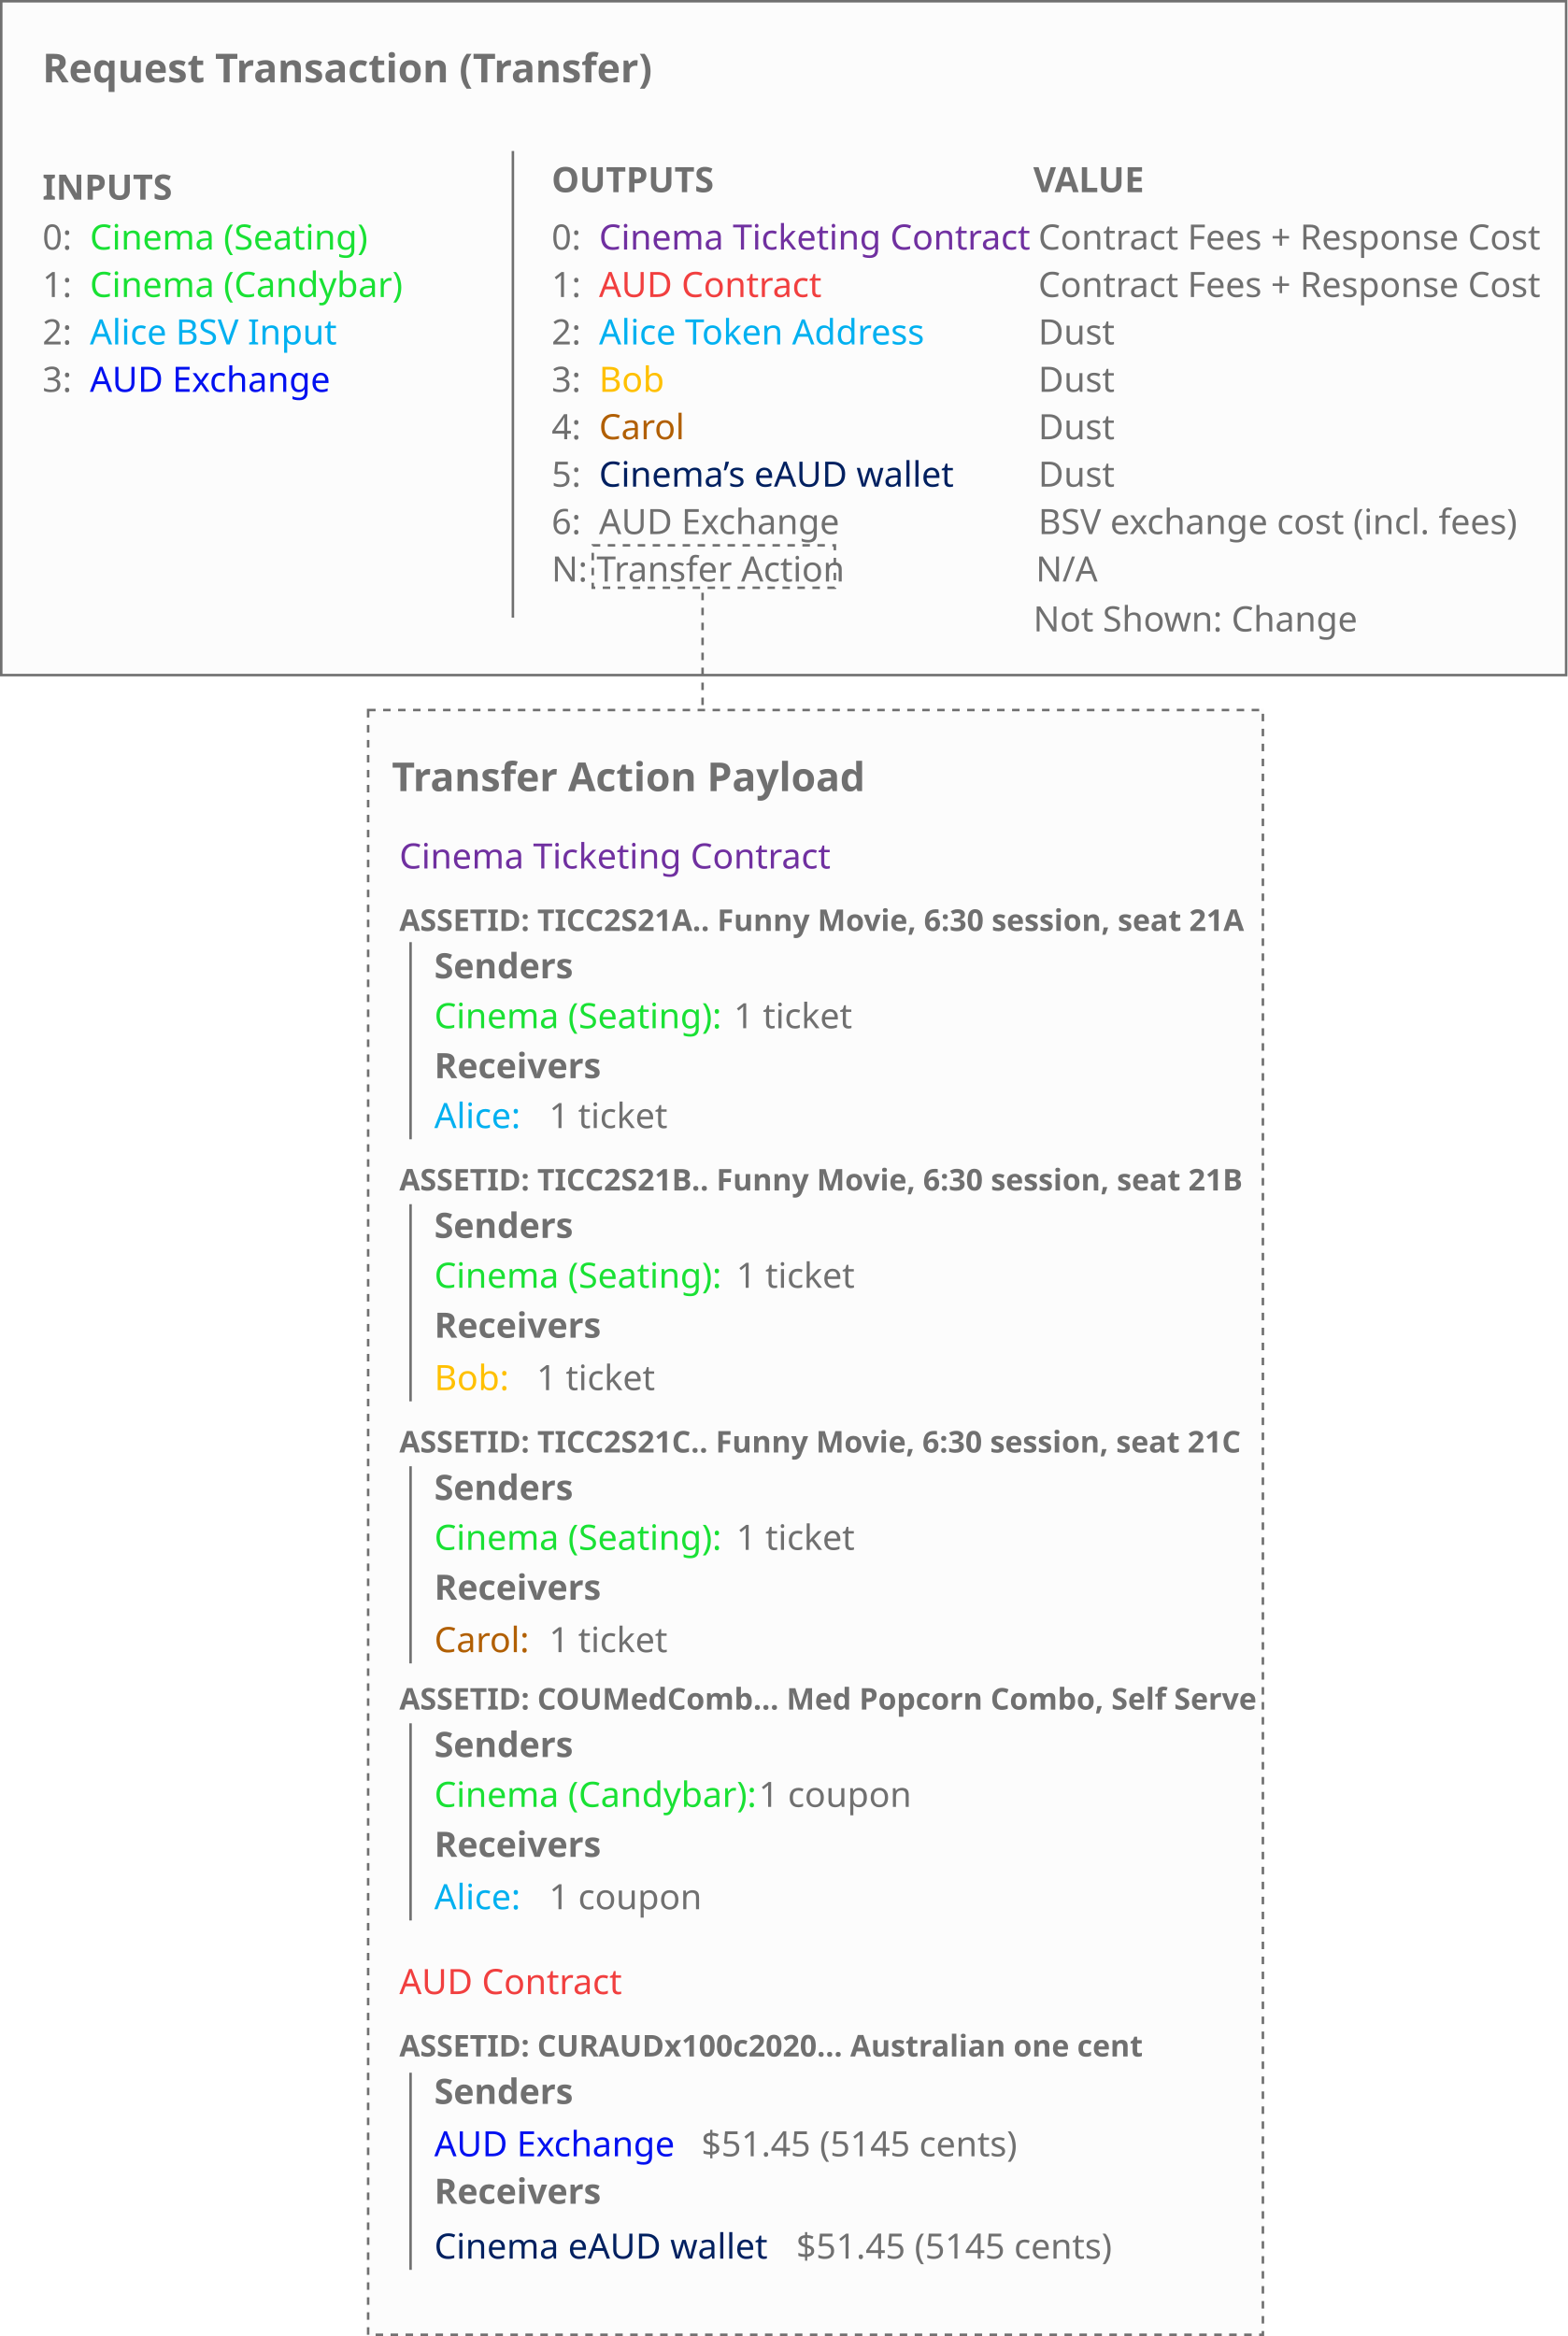
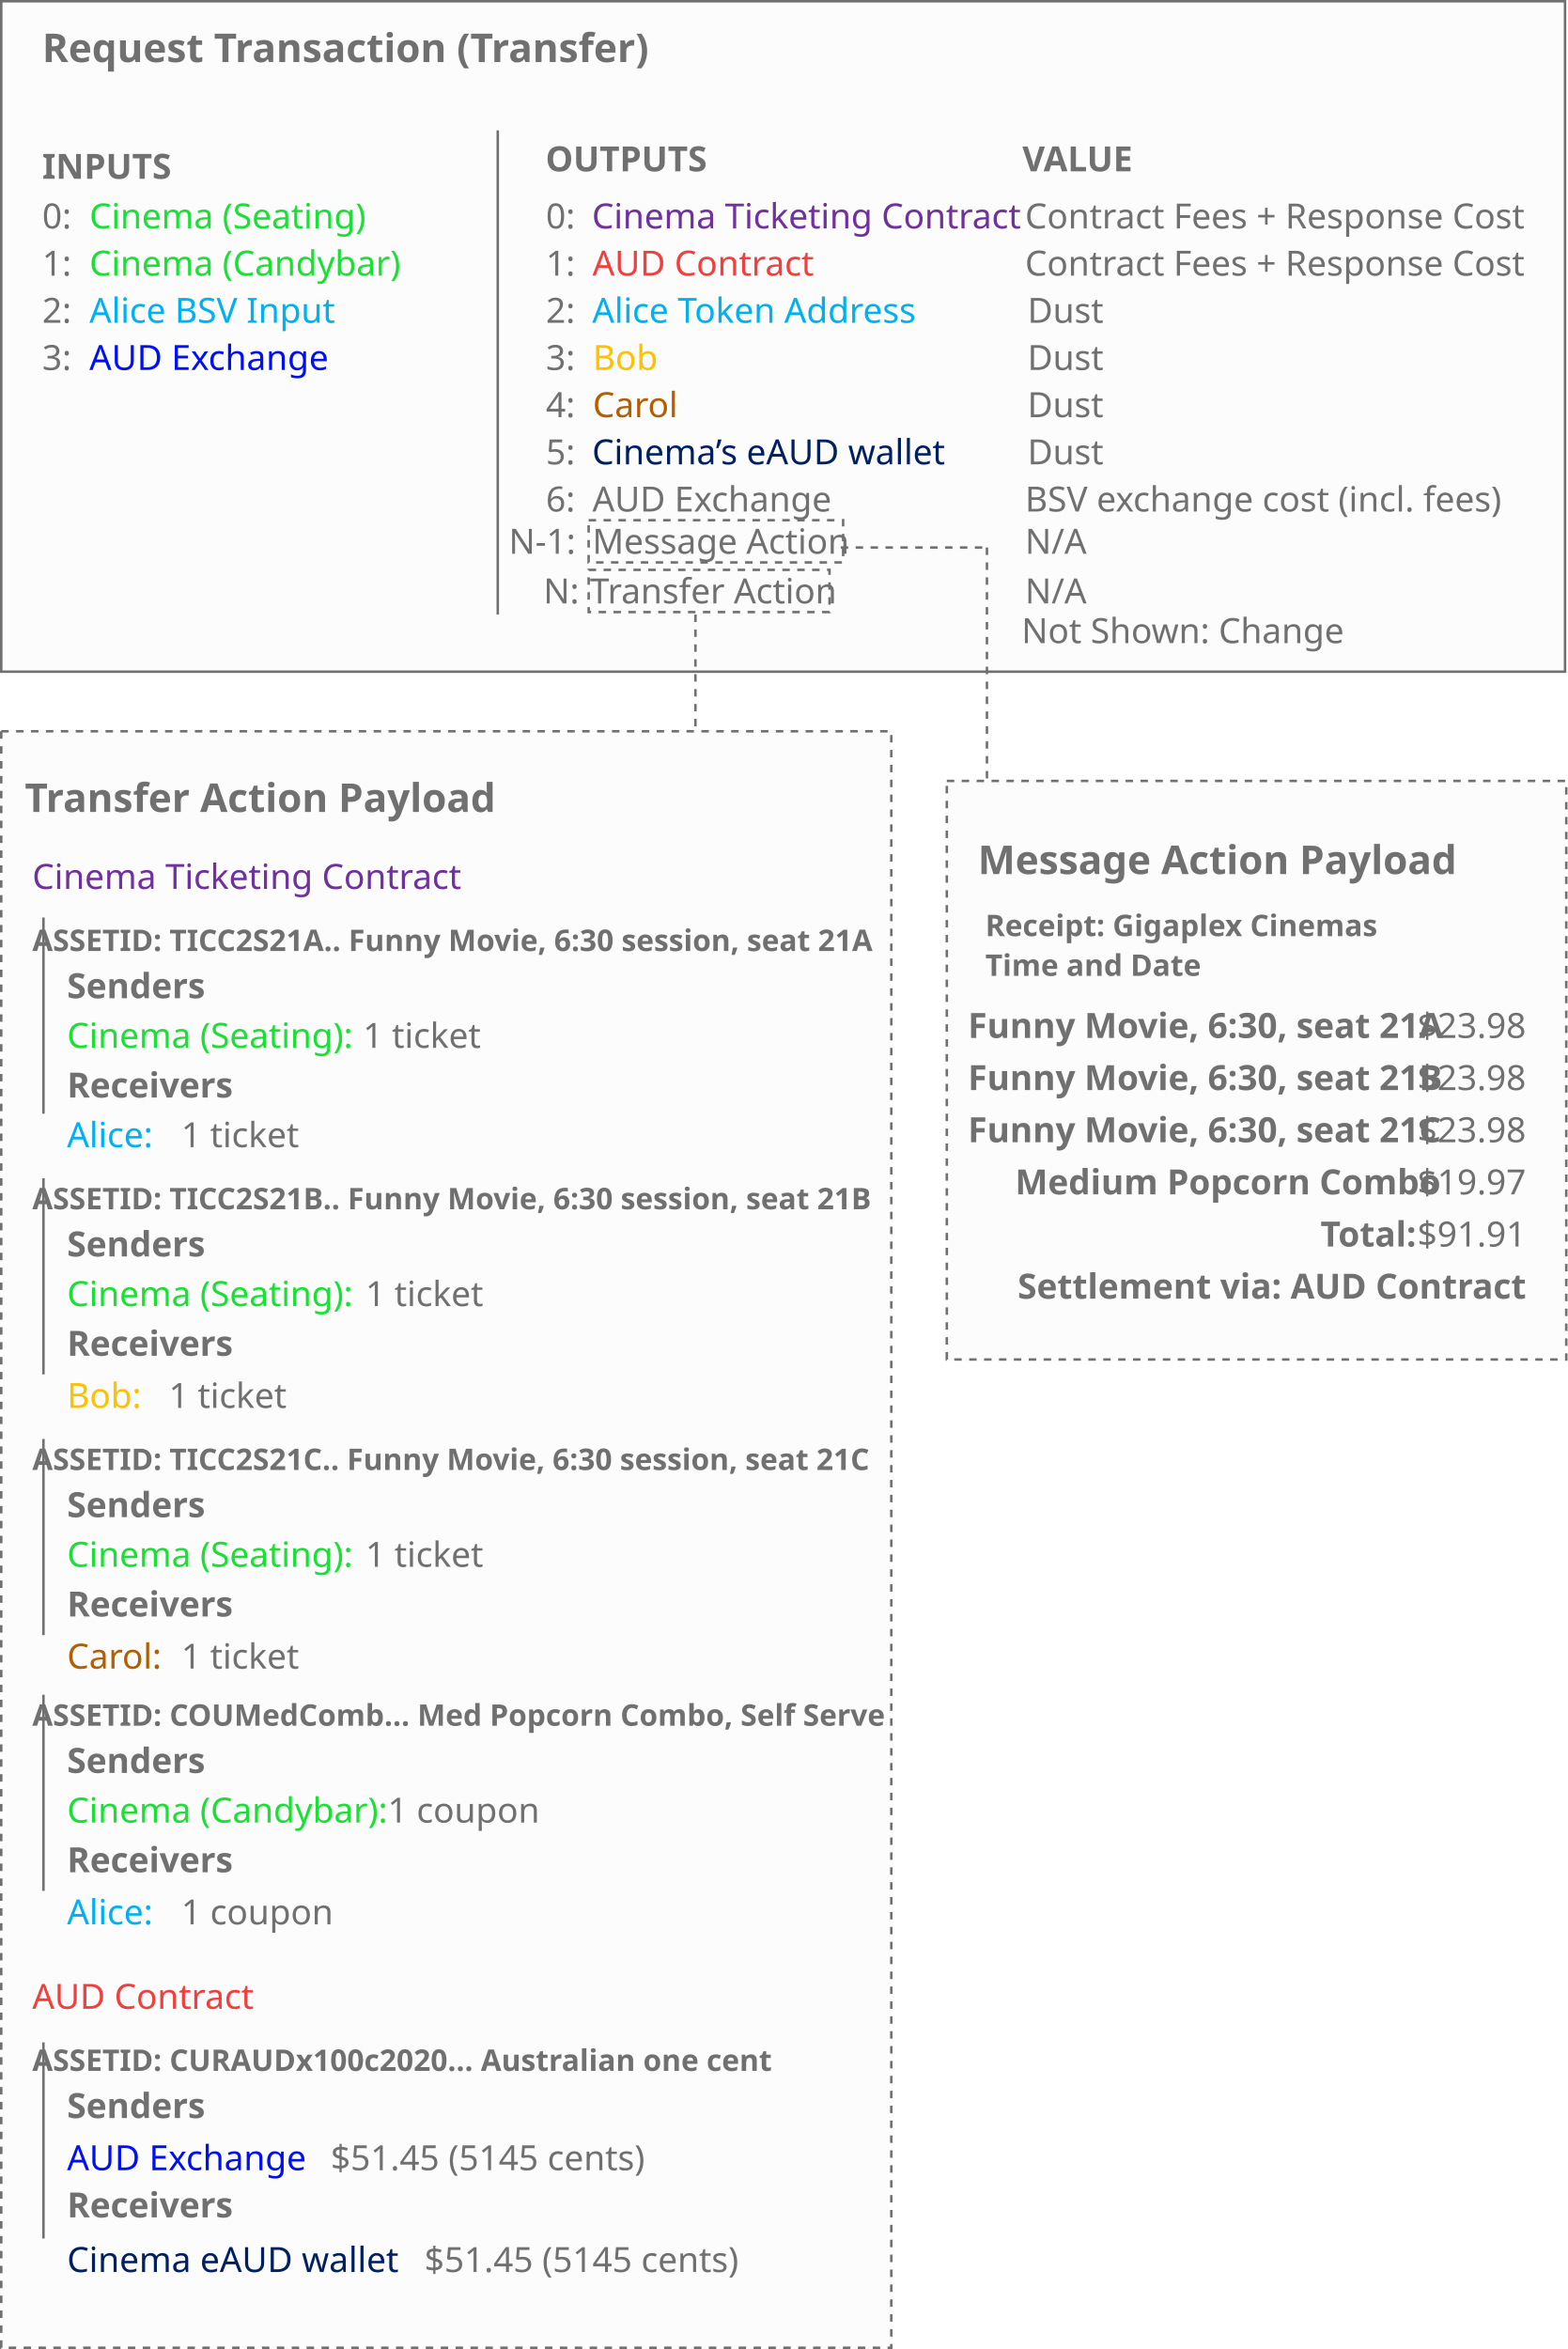
- <svg xmlns="http://www.w3.org/2000/svg" width="628" height="936" viewBox="0 0 628 936">
-   <g id="cinema-transfer-final" transform="translate(-6104 10702)">
-     <g id="Rectangle_195" data-name="Rectangle 195" transform="translate(6104 -10702)" fill="#fcfcfc" stroke="#707070" stroke-width="1">
-       <rect width="628" height="271" stroke="none" />
-       <rect x="0.5" y="0.5" width="627" height="270" fill="none" />
+ <svg xmlns="http://www.w3.org/2000/svg" width="631.356" height="946" viewBox="0 0 631.356 946">
+   <g id="cinema-transfer-final" transform="translate(-6104 10694)">
+     <g id="Rectangle_195" data-name="Rectangle 195" transform="translate(6104 -10694)" fill="#fcfcfc" stroke="#707070" stroke-width="1">
+       <rect width="630.857" height="271" stroke="none" />
+       <rect x="0.5" y="0.5" width="629.857" height="270" fill="none" />
    </g>
    <text id="Cinema_Seating_" data-name="Cinema (Seating)" transform="translate(6140 -10602)" fill="#19e134" font-size="14" font-family="SegoeUI, Segoe UI">
      <tspan x="0" y="0">Cinema (Seating)</tspan>
    </text>
    <text id="AUD_Exchange" data-name="AUD Exchange" transform="translate(6140 -10545)" fill="#0010f0" font-size="14" font-family="SegoeUI, Segoe UI">
      <tspan x="0" y="0">AUD Exchange</tspan>
    </text>
    <text id="Request_Transaction_Transfer_" data-name="Request Transaction (Transfer)" transform="translate(6121 -10669)" fill="#707070" font-size="16" font-family="SegoeUI-Semibold, Segoe UI" font-weight="600">
      <tspan x="0" y="0">Request Transaction (Transfer)</tspan>
    </text>
-     <line id="Line_262" data-name="Line 262" y2="187" transform="translate(6309.5 -10641.5)" fill="none" stroke="#707070" stroke-width="1" />
+     <line id="Line_262" data-name="Line 262" y2="195" transform="translate(6304.482 -10641.5)" fill="none" stroke="#707070" stroke-width="1" />
    <text id="INPUTS" transform="translate(6121 -10637)" fill="#707070" font-size="14" font-family="SegoeUI-Bold, Segoe UI" font-weight="700">
      <tspan x="0" y="15">INPUTS</tspan>
    </text>
-     <text id="OUTPUTS_" data-name="OUTPUTS " transform="translate(6325 -10640)" fill="#707070" font-size="14" font-family="SegoeUI-Bold, Segoe UI" font-weight="700">
+     <text id="OUTPUTS_" data-name="OUTPUTS " transform="translate(6323.738 -10640)" fill="#707070" font-size="14" font-family="SegoeUI-Bold, Segoe UI" font-weight="700">
      <tspan x="0" y="15">OUTPUTS </tspan>
    </text>
    <text id="_0:_" data-name="0: " transform="translate(6121 -10602)" fill="#707070" font-size="14" font-family="SegoeUI, Segoe UI">
      <tspan x="0" y="0">0: </tspan>
    </text>
-     <text id="VALUE" transform="translate(6518 -10640)" fill="#707070" font-size="14" font-family="SegoeUI-Bold, Segoe UI" font-weight="700">
+     <text id="VALUE" transform="translate(6515.778 -10640)" fill="#707070" font-size="14" font-family="SegoeUI-Bold, Segoe UI" font-weight="700">
      <tspan x="0" y="15">VALUE</tspan>
    </text>
    <text id="_1:_" data-name="1: " transform="translate(6121 -10583)" fill="#707070" font-size="14" font-family="SegoeUI, Segoe UI">
      <tspan x="0" y="0">1: </tspan>
    </text>
    <text id="_2:_" data-name="2: " transform="translate(6121 -10564)" fill="#707070" font-size="14" font-family="SegoeUI, Segoe UI">
      <tspan x="0" y="0">2: </tspan>
    </text>
-     <text id="_0:_2" data-name="0: " transform="translate(6325 -10602)" fill="#707070" font-size="14" font-family="SegoeUI, Segoe UI">
+     <text id="_0:_2" data-name="0: " transform="translate(6323.881 -10602)" fill="#707070" font-size="14" font-family="SegoeUI, Segoe UI">
      <tspan x="0" y="0">0: </tspan>
    </text>
-     <text id="_1:_2" data-name="1: " transform="translate(6325 -10583)" fill="#707070" font-size="14" font-family="SegoeUI, Segoe UI">
+     <text id="_1:_2" data-name="1: " transform="translate(6323.881 -10583)" fill="#707070" font-size="14" font-family="SegoeUI, Segoe UI">
      <tspan x="0" y="0">1: </tspan>
    </text>
-     <text id="Cinema_Ticketing_Contract" data-name="Cinema Ticketing Contract" transform="translate(6344 -10602)" fill="#7030a0" font-size="14" font-family="SegoeUI, Segoe UI">
+     <text id="Cinema_Ticketing_Contract" data-name="Cinema Ticketing Contract" transform="translate(6342.4 -10602)" fill="#7030a0" font-size="14" font-family="SegoeUI, Segoe UI">
      <tspan x="0" y="0">Cinema Ticketing Contract</tspan>
    </text>
-     <text id="_2:_2" data-name="2: " transform="translate(6325 -10564)" fill="#707070" font-size="14" font-family="SegoeUI, Segoe UI">
+     <text id="_2:_2" data-name="2: " transform="translate(6323.881 -10564)" fill="#707070" font-size="14" font-family="SegoeUI, Segoe UI">
      <tspan x="0" y="0">2: </tspan>
    </text>
-     <text id="AUD_Contract_" data-name="AUD Contract " transform="translate(6344 -10583)" fill="#f13f3f" font-size="14" font-family="SegoeUI, Segoe UI">
+     <text id="AUD_Contract_" data-name="AUD Contract " transform="translate(6342.617 -10583)" fill="#f13f3f" font-size="14" font-family="SegoeUI, Segoe UI">
      <tspan x="0" y="0">AUD Contract </tspan>
    </text>
-     <text id="Contract_Fees_Response_Cost_" data-name="Contract Fees + Response Cost " transform="translate(6520 -10602)" fill="#707070" font-size="14" font-family="SegoeUI, Segoe UI">
+     <text id="Contract_Fees_Response_Cost_" data-name="Contract Fees + Response Cost " transform="translate(6516.857 -10602)" fill="#707070" font-size="14" font-family="SegoeUI, Segoe UI">
      <tspan x="0" y="0">Contract Fees + Response Cost </tspan>
    </text>
-     <text id="Contract_Fees_Response_Cost_2" data-name="Contract Fees + Response Cost " transform="translate(6520 -10583)" fill="#707070" font-size="14" font-family="SegoeUI, Segoe UI">
+     <text id="Contract_Fees_Response_Cost_2" data-name="Contract Fees + Response Cost " transform="translate(6516.857 -10583)" fill="#707070" font-size="14" font-family="SegoeUI, Segoe UI">
      <tspan x="0" y="0">Contract Fees + Response Cost </tspan>
    </text>
-     <text id="Dust" transform="translate(6520 -10564)" fill="#707070" font-size="14" font-family="SegoeUI, Segoe UI">
+     <text id="Dust" transform="translate(6517.845 -10564)" fill="#707070" font-size="14" font-family="SegoeUI, Segoe UI">
      <tspan x="0" y="0">Dust</tspan>
    </text>
-     <text id="_3:_" data-name="3: " transform="translate(6325 -10545)" fill="#707070" font-size="14" font-family="SegoeUI, Segoe UI">
+     <text id="_3:_" data-name="3: " transform="translate(6323.881 -10545)" fill="#707070" font-size="14" font-family="SegoeUI, Segoe UI">
      <tspan x="0" y="0">3: </tspan>
    </text>
-     <text id="Alice_Token_Address" data-name="Alice Token Address" transform="translate(6344 -10564)" fill="#00b0f0" font-size="14" font-family="SegoeUI, Segoe UI">
+     <text id="Alice_Token_Address" data-name="Alice Token Address" transform="translate(6342.525 -10564)" fill="#00b0f0" font-size="14" font-family="SegoeUI, Segoe UI">
      <tspan x="0" y="0">Alice Token Address</tspan>
    </text>
-     <text id="_4:_" data-name="4: " transform="translate(6325 -10526)" fill="#707070" font-size="14" font-family="SegoeUI, Segoe UI">
+     <text id="_4:_" data-name="4: " transform="translate(6323.881 -10526)" fill="#707070" font-size="14" font-family="SegoeUI, Segoe UI">
      <tspan x="0" y="0">4: </tspan>
    </text>
-     <text id="Bob_" data-name="Bob " transform="translate(6344 -10545)" fill="#ffc000" font-size="14" font-family="SegoeUI, Segoe UI">
+     <text id="Bob_" data-name="Bob " transform="translate(6342.756 -10545)" fill="#ffc000" font-size="14" font-family="SegoeUI, Segoe UI">
      <tspan x="0" y="0">Bob </tspan>
    </text>
-     <text id="_5:_" data-name="5: " transform="translate(6325 -10507)" fill="#707070" font-size="14" font-family="SegoeUI, Segoe UI">
+     <text id="_5:_" data-name="5: " transform="translate(6323.881 -10507)" fill="#707070" font-size="14" font-family="SegoeUI, Segoe UI">
      <tspan x="0" y="0">5: </tspan>
    </text>
-     <text id="Carol_" data-name="Carol " transform="translate(6344 -10526)" fill="#b15f02" font-size="14" font-family="SegoeUI, Segoe UI">
+     <text id="Carol_" data-name="Carol " transform="translate(6342.74 -10526)" fill="#b15f02" font-size="14" font-family="SegoeUI, Segoe UI">
      <tspan x="0" y="0">Carol </tspan>
    </text>
-     <text id="_6:_" data-name="6: " transform="translate(6325 -10488)" fill="#707070" font-size="14" font-family="SegoeUI, Segoe UI">
+     <text id="_6:_" data-name="6: " transform="translate(6323.881 -10488)" fill="#707070" font-size="14" font-family="SegoeUI, Segoe UI">
      <tspan x="0" y="0">6: </tspan>
    </text>
-     <text id="Cinema_s_eAUD_wallet_" data-name="Cinema’s eAUD wallet " transform="translate(6344 -10507)" fill="#002060" font-size="14" font-family="SegoeUI, Segoe UI">
+     <text id="Cinema_s_eAUD_wallet_" data-name="Cinema’s eAUD wallet " transform="translate(6342.478 -10507)" fill="#002060" font-size="14" font-family="SegoeUI, Segoe UI">
      <tspan x="0" y="0">Cinema’s eAUD wallet </tspan>
    </text>
-     <text id="AUD_Exchange_" data-name="AUD Exchange " transform="translate(6344 -10488)" fill="#707070" font-size="14" font-family="SegoeUI, Segoe UI">
+     <text id="AUD_Exchange_" data-name="AUD Exchange " transform="translate(6342.604 -10488)" fill="#707070" font-size="14" font-family="SegoeUI, Segoe UI">
      <tspan x="0" y="0">AUD Exchange </tspan>
    </text>
-     <text id="Dust-2" data-name="Dust" transform="translate(6520 -10545)" fill="#707070" font-size="14" font-family="SegoeUI, Segoe UI">
+     <text id="Dust-2" data-name="Dust" transform="translate(6517.845 -10545)" fill="#707070" font-size="14" font-family="SegoeUI, Segoe UI">
      <tspan x="0" y="0">Dust</tspan>
    </text>
-     <text id="Dust_" data-name="Dust " transform="translate(6520 -10526)" fill="#707070" font-size="14" font-family="SegoeUI, Segoe UI">
+     <text id="Dust_" data-name="Dust " transform="translate(6517.83 -10526)" fill="#707070" font-size="14" font-family="SegoeUI, Segoe UI">
      <tspan x="0" y="0">Dust </tspan>
    </text>
-     <text id="Dust-3" data-name="Dust" transform="translate(6520 -10507)" fill="#707070" font-size="14" font-family="SegoeUI, Segoe UI">
+     <text id="Dust-3" data-name="Dust" transform="translate(6517.845 -10507)" fill="#707070" font-size="14" font-family="SegoeUI, Segoe UI">
      <tspan x="0" y="0">Dust</tspan>
    </text>
-     <text id="BSV_exchange_cost_incl._fees_" data-name="BSV exchange cost (incl. fees)" transform="translate(6520 -10488)" fill="#707070" font-size="14" font-family="SegoeUI, Segoe UI">
+     <text id="BSV_exchange_cost_incl._fees_" data-name="BSV exchange cost (incl. fees)" transform="translate(6516.857 -10488)" fill="#707070" font-size="14" font-family="SegoeUI, Segoe UI">
      <tspan x="0" y="0">BSV exchange cost (incl. fees)</tspan>
    </text>
    <text id="_3:_2" data-name="3: " transform="translate(6121 -10545)" fill="#707070" font-size="14" font-family="SegoeUI, Segoe UI">
      <tspan x="0" y="0">3: </tspan>
    </text>
-     <g id="Rectangle_196" data-name="Rectangle 196" transform="translate(6341 -10484)" fill="none" stroke="#707070" stroke-width="1" stroke-dasharray="3">
+     <g id="Rectangle_196" data-name="Rectangle 196" transform="translate(6340.606 -10465)" fill="none" stroke="#707070" stroke-width="1" stroke-dasharray="3">
      <rect width="98" height="18" stroke="none" />
      <rect x="0.5" y="0.5" width="97" height="17" fill="none" />
    </g>
-     <text id="N:_" data-name="N: " transform="translate(6325 -10469)" fill="#707070" font-size="14" font-family="SegoeUI, Segoe UI">
+     <text id="N:_" data-name="N: " transform="translate(6322.88 -10451)" fill="#707070" font-size="14" font-family="SegoeUI, Segoe UI">
      <tspan x="0" y="0">N: </tspan>
    </text>
-     <text id="Transfer_Action" data-name="Transfer Action" transform="translate(6343 -10469)" fill="#707070" font-size="14" font-family="SegoeUI, Segoe UI">
+     <text id="Transfer_Action" data-name="Transfer Action" transform="translate(6341.616 -10451)" fill="#707070" font-size="14" font-family="SegoeUI, Segoe UI">
      <tspan x="0" y="0">Transfer Action</tspan>
    </text>
-     <text id="N_A" data-name="N/A" transform="translate(6519 -10469)" fill="#707070" font-size="14" font-family="SegoeUI, Segoe UI">
+     <text id="N_A" data-name="N/A" transform="translate(6516.86 -10451)" fill="#707070" font-size="14" font-family="SegoeUI, Segoe UI">
      <tspan x="0" y="0">N/A</tspan>
    </text>
-     <g id="Rectangle_200" data-name="Rectangle 200" transform="translate(6251 -10418)" fill="#fcfcfc" stroke="#707070" stroke-width="1" stroke-dasharray="3">
+     <g id="Rectangle_200" data-name="Rectangle 200" transform="translate(6104 -10400)" fill="#fcfcfc" stroke="#707070" stroke-width="1" stroke-dasharray="3">
      <rect width="359.499" height="652" stroke="none" />
      <rect x="0.5" y="0.5" width="358.499" height="651" fill="none" />
    </g>
-     <text id="Transfer_Action_Payload" data-name="Transfer Action Payload" transform="translate(6261 -10385)" fill="#707070" font-size="16" font-family="SegoeUI-Semibold, Segoe UI" font-weight="600">
+     <text id="Transfer_Action_Payload" data-name="Transfer Action Payload" transform="translate(6114 -10367)" fill="#707070" font-size="16" font-family="SegoeUI-Semibold, Segoe UI" font-weight="600">
      <tspan x="0" y="0">Transfer Action Payload</tspan>
    </text>
-     <line id="Line_267" data-name="Line 267" y2="47" transform="translate(6385.5 -10464.5)" fill="none" stroke="#707070" stroke-width="1" stroke-dasharray="3" />
-     <text id="Not_Shown:_Change" data-name="Not Shown: Change" transform="translate(6518 -10449)" fill="#707070" font-size="14" font-family="SegoeUI, Segoe UI">
+     <line id="Line_267" data-name="Line 267" y2="47" transform="translate(6384.106 -10446.5)" fill="none" stroke="#707070" stroke-width="1" stroke-dasharray="3" />
+     <text id="Not_Shown:_Change" data-name="Not Shown: Change" transform="translate(6515.457 -10435)" fill="#707070" font-size="14" font-family="SegoeUI, Segoe UI">
      <tspan x="0" y="0">Not Shown: Change</tspan>
    </text>
    <text id="Cinema_Candybar_" data-name="Cinema (Candybar)" transform="translate(6140 -10583)" fill="#19e134" font-size="14" font-family="SegoeUI, Segoe UI">
      <tspan x="0" y="0">Cinema (Candybar)</tspan>
    </text>
    <text id="Alice_BSV_Input" data-name="Alice BSV Input" transform="translate(6140 -10564)" fill="#00b0f0" font-size="14" font-family="SegoeUI, Segoe UI">
      <tspan x="0" y="0">Alice BSV Input</tspan>
    </text>
-     <text id="Senders" transform="translate(6278 -10325)" fill="#707070" font-size="14" font-family="SegoeUI-Bold, Segoe UI" font-weight="700">
-       <tspan x="0" y="15">Senders</tspan>
-     </text>
-     <text id="Receivers" transform="translate(6278 -10285)" fill="#707070" font-size="14" font-family="SegoeUI-Bold, Segoe UI" font-weight="700">
-       <tspan x="0" y="15">Receivers</tspan>
-     </text>
-     <line id="Line_289" data-name="Line 289" y2="79" transform="translate(6268.5 -10324.5)" fill="none" stroke="#707070" stroke-width="1" />
-     <text id="Cinema_Seating_:" data-name="Cinema (Seating):" transform="translate(6278 -10290)" fill="#19e134" font-size="14" font-family="SegoeUI, Segoe UI">
+     <text id="Senders" transform="translate(6131 -10307)" fill="#707070" font-size="14" font-family="SegoeUI-Bold, Segoe UI" font-weight="700">
+       <tspan x="0" y="15">Senders</tspan>
+     </text>
+     <text id="Receivers" transform="translate(6131 -10267)" fill="#707070" font-size="14" font-family="SegoeUI-Bold, Segoe UI" font-weight="700">
+       <tspan x="0" y="15">Receivers</tspan>
+     </text>
+     <line id="Line_289" data-name="Line 289" y2="79" transform="translate(6121.5 -10324.5)" fill="none" stroke="#707070" stroke-width="1" />
+     <text id="Cinema_Seating_:" data-name="Cinema (Seating):" transform="translate(6131 -10272)" fill="#19e134" font-size="14" font-family="SegoeUI, Segoe UI">
      <tspan x="0" y="0">Cinema (Seating):</tspan>
    </text>
-     <text id="Alice:" transform="translate(6278 -10250)" fill="#00b0f0" font-size="14" font-family="SegoeUI, Segoe UI">
+     <text id="Alice:" transform="translate(6131 -10232)" fill="#00b0f0" font-size="14" font-family="SegoeUI, Segoe UI">
      <tspan x="0" y="0">Alice:</tspan>
    </text>
-     <text id="Bob:" transform="translate(6278 -10145)" fill="#ffc000" font-size="14" font-family="SegoeUI, Segoe UI">
+     <text id="Bob:" transform="translate(6131 -10127)" fill="#ffc000" font-size="14" font-family="SegoeUI, Segoe UI">
      <tspan x="0" y="0">Bob:</tspan>
    </text>
-     <text id="ASSETID:_TICC2S21A.._Funny_Movie_6:30_session_seat_21A" data-name="ASSETID: TICC2S21A.. Funny Movie, 6:30 session, seat 21A" transform="translate(6264 -10342)" fill="#707070" font-size="12" font-family="SegoeUI-Bold, Segoe UI" font-weight="700">
+     <text id="ASSETID:_TICC2S21A.._Funny_Movie_6:30_session_seat_21A" data-name="ASSETID: TICC2S21A.. Funny Movie, 6:30 session, seat 21A" transform="translate(6117 -10324)" fill="#707070" font-size="12" font-family="SegoeUI-Bold, Segoe UI" font-weight="700">
      <tspan x="0" y="13">ASSETID: TICC2S21A.. Funny Movie, 6:30 session, seat 21A</tspan>
    </text>
-     <text id="Cinema_Ticketing_Contract-2" data-name="Cinema Ticketing Contract" transform="translate(6264 -10354)" fill="#7030a0" font-size="14" font-family="SegoeUI, Segoe UI">
+     <text id="Cinema_Ticketing_Contract-2" data-name="Cinema Ticketing Contract" transform="translate(6117 -10336)" fill="#7030a0" font-size="14" font-family="SegoeUI, Segoe UI">
      <tspan x="0" y="0">Cinema Ticketing Contract</tspan>
    </text>
-     <text id="AUD_Contract_2" data-name="AUD Contract " transform="translate(6264 -9903)" fill="#f13f3f" font-size="14" font-family="SegoeUI, Segoe UI">
+     <text id="AUD_Contract_2" data-name="AUD Contract " transform="translate(6117 -9885)" fill="#f13f3f" font-size="14" font-family="SegoeUI, Segoe UI">
      <tspan x="0" y="0">AUD Contract </tspan>
    </text>
-     <text id="Cinema_eAUD_wallet_" data-name="Cinema eAUD wallet " transform="translate(6278 -9797)" fill="#002060" font-size="14" font-family="SegoeUI, Segoe UI">
+     <text id="Cinema_eAUD_wallet_" data-name="Cinema eAUD wallet " transform="translate(6131 -9779)" fill="#002060" font-size="14" font-family="SegoeUI, Segoe UI">
      <tspan x="0" y="0">Cinema eAUD wallet </tspan>
    </text>
-     <text id="Alice:-2" data-name="Alice:" transform="translate(6278 -9937)" fill="#00b0f0" font-size="14" font-family="SegoeUI, Segoe UI">
+     <text id="Alice:-2" data-name="Alice:" transform="translate(6131 -9919)" fill="#00b0f0" font-size="14" font-family="SegoeUI, Segoe UI">
      <tspan x="0" y="0">Alice:</tspan>
    </text>
-     <text id="_1_ticket" data-name="1 ticket" transform="translate(6398 -10290)" fill="#707070" font-size="14" font-family="SegoeUI, Segoe UI">
-       <tspan x="0" y="0">1 ticket</tspan>
-     </text>
-     <text id="_1_ticket-2" data-name="1 ticket" transform="translate(6324 -10250)" fill="#707070" font-size="14" font-family="SegoeUI, Segoe UI">
-       <tspan x="0" y="0">1 ticket</tspan>
-     </text>
-     <text id="Senders-2" data-name="Senders" transform="translate(6278 -10221)" fill="#707070" font-size="14" font-family="SegoeUI-Bold, Segoe UI" font-weight="700">
-       <tspan x="0" y="15">Senders</tspan>
-     </text>
-     <text id="Receivers-2" data-name="Receivers" transform="translate(6278 -10181)" fill="#707070" font-size="14" font-family="SegoeUI-Bold, Segoe UI" font-weight="700">
-       <tspan x="0" y="15">Receivers</tspan>
-     </text>
-     <text id="Cinema_Seating_:-2" data-name="Cinema (Seating):" transform="translate(6278 -10186)" fill="#19e134" font-size="14" font-family="SegoeUI, Segoe UI">
+     <text id="_1_ticket" data-name="1 ticket" transform="translate(6250.216 -10272)" fill="#707070" font-size="14" font-family="SegoeUI, Segoe UI">
+       <tspan x="0" y="0">1 ticket</tspan>
+     </text>
+     <text id="_1_ticket-2" data-name="1 ticket" transform="translate(6177 -10232)" fill="#707070" font-size="14" font-family="SegoeUI, Segoe UI">
+       <tspan x="0" y="0">1 ticket</tspan>
+     </text>
+     <text id="Senders-2" data-name="Senders" transform="translate(6131 -10203)" fill="#707070" font-size="14" font-family="SegoeUI-Bold, Segoe UI" font-weight="700">
+       <tspan x="0" y="15">Senders</tspan>
+     </text>
+     <text id="Receivers-2" data-name="Receivers" transform="translate(6131 -10163)" fill="#707070" font-size="14" font-family="SegoeUI-Bold, Segoe UI" font-weight="700">
+       <tspan x="0" y="15">Receivers</tspan>
+     </text>
+     <text id="Cinema_Seating_:-2" data-name="Cinema (Seating):" transform="translate(6131 -10168)" fill="#19e134" font-size="14" font-family="SegoeUI, Segoe UI">
      <tspan x="0" y="0">Cinema (Seating):</tspan>
    </text>
-     <text id="ASSETID:_TICC2S21B.._Funny_Movie_6:30_session_seat_21B" data-name="ASSETID: TICC2S21B.. Funny Movie, 6:30 session, seat 21B" transform="translate(6264 -10238)" fill="#707070" font-size="12" font-family="SegoeUI-Bold, Segoe UI" font-weight="700">
+     <text id="ASSETID:_TICC2S21B.._Funny_Movie_6:30_session_seat_21B" data-name="ASSETID: TICC2S21B.. Funny Movie, 6:30 session, seat 21B" transform="translate(6117 -10220)" fill="#707070" font-size="12" font-family="SegoeUI-Bold, Segoe UI" font-weight="700">
      <tspan x="0" y="13">ASSETID: TICC2S21B.. Funny Movie, 6:30 session, seat 21B</tspan>
    </text>
-     <text id="_1_ticket-3" data-name="1 ticket" transform="translate(6399 -10186)" fill="#707070" font-size="14" font-family="SegoeUI, Segoe UI">
-       <tspan x="0" y="0">1 ticket</tspan>
-     </text>
-     <text id="_1_ticket-4" data-name="1 ticket" transform="translate(6319 -10145)" fill="#707070" font-size="14" font-family="SegoeUI, Segoe UI">
-       <tspan x="0" y="0">1 ticket</tspan>
-     </text>
-     <text id="Senders-3" data-name="Senders" transform="translate(6278 -10116)" fill="#707070" font-size="14" font-family="SegoeUI-Bold, Segoe UI" font-weight="700">
-       <tspan x="0" y="15">Senders</tspan>
-     </text>
-     <text id="Receivers-3" data-name="Receivers" transform="translate(6278 -10076)" fill="#707070" font-size="14" font-family="SegoeUI-Bold, Segoe UI" font-weight="700">
-       <tspan x="0" y="15">Receivers</tspan>
-     </text>
-     <text id="Cinema_Seating_:-3" data-name="Cinema (Seating):" transform="translate(6278 -10081)" fill="#19e134" font-size="14" font-family="SegoeUI, Segoe UI">
+     <text id="_1_ticket-3" data-name="1 ticket" transform="translate(6251.211 -10168)" fill="#707070" font-size="14" font-family="SegoeUI, Segoe UI">
+       <tspan x="0" y="0">1 ticket</tspan>
+     </text>
+     <text id="_1_ticket-4" data-name="1 ticket" transform="translate(6172 -10127)" fill="#707070" font-size="14" font-family="SegoeUI, Segoe UI">
+       <tspan x="0" y="0">1 ticket</tspan>
+     </text>
+     <text id="Senders-3" data-name="Senders" transform="translate(6131 -10098)" fill="#707070" font-size="14" font-family="SegoeUI-Bold, Segoe UI" font-weight="700">
+       <tspan x="0" y="15">Senders</tspan>
+     </text>
+     <text id="Receivers-3" data-name="Receivers" transform="translate(6131 -10058)" fill="#707070" font-size="14" font-family="SegoeUI-Bold, Segoe UI" font-weight="700">
+       <tspan x="0" y="15">Receivers</tspan>
+     </text>
+     <text id="Cinema_Seating_:-3" data-name="Cinema (Seating):" transform="translate(6131 -10063)" fill="#19e134" font-size="14" font-family="SegoeUI, Segoe UI">
      <tspan x="0" y="0">Cinema (Seating):</tspan>
    </text>
-     <text id="ASSETID:_TICC2S21C.._Funny_Movie_6:30_session_seat_21C" data-name="ASSETID: TICC2S21C.. Funny Movie, 6:30 session, seat 21C" transform="translate(6264 -10133)" fill="#707070" font-size="12" font-family="SegoeUI-Bold, Segoe UI" font-weight="700">
+     <text id="ASSETID:_TICC2S21C.._Funny_Movie_6:30_session_seat_21C" data-name="ASSETID: TICC2S21C.. Funny Movie, 6:30 session, seat 21C" transform="translate(6117 -10115)" fill="#707070" font-size="12" font-family="SegoeUI-Bold, Segoe UI" font-weight="700">
      <tspan x="0" y="13">ASSETID: TICC2S21C.. Funny Movie, 6:30 session, seat 21C</tspan>
    </text>
-     <text id="_1_ticket-5" data-name="1 ticket" transform="translate(6399 -10081)" fill="#707070" font-size="14" font-family="SegoeUI, Segoe UI">
-       <tspan x="0" y="0">1 ticket</tspan>
-     </text>
-     <text id="_1_ticket-6" data-name="1 ticket" transform="translate(6324 -10040)" fill="#707070" font-size="14" font-family="SegoeUI, Segoe UI">
-       <tspan x="0" y="0">1 ticket</tspan>
-     </text>
-     <text id="Carol:" transform="translate(6278 -10040)" fill="#b15f02" font-size="14" font-family="SegoeUI, Segoe UI">
+     <text id="_1_ticket-5" data-name="1 ticket" transform="translate(6251.211 -10063)" fill="#707070" font-size="14" font-family="SegoeUI, Segoe UI">
+       <tspan x="0" y="0">1 ticket</tspan>
+     </text>
+     <text id="_1_ticket-6" data-name="1 ticket" transform="translate(6177 -10022)" fill="#707070" font-size="14" font-family="SegoeUI, Segoe UI">
+       <tspan x="0" y="0">1 ticket</tspan>
+     </text>
+     <text id="Carol:" transform="translate(6131 -10022)" fill="#b15f02" font-size="14" font-family="SegoeUI, Segoe UI">
      <tspan x="0" y="0">Carol:</tspan>
    </text>
-     <text id="Senders-4" data-name="Senders" transform="translate(6278 -10013)" fill="#707070" font-size="14" font-family="SegoeUI-Bold, Segoe UI" font-weight="700">
-       <tspan x="0" y="15">Senders</tspan>
-     </text>
-     <text id="Receivers-4" data-name="Receivers" transform="translate(6278 -9973)" fill="#707070" font-size="14" font-family="SegoeUI-Bold, Segoe UI" font-weight="700">
-       <tspan x="0" y="15">Receivers</tspan>
-     </text>
-     <text id="Cinema_Candybar_:" data-name="Cinema (Candybar):" transform="translate(6278 -9978)" fill="#19e134" font-size="14" font-family="SegoeUI, Segoe UI">
+     <text id="Senders-4" data-name="Senders" transform="translate(6131 -9995)" fill="#707070" font-size="14" font-family="SegoeUI-Bold, Segoe UI" font-weight="700">
+       <tspan x="0" y="15">Senders</tspan>
+     </text>
+     <text id="Receivers-4" data-name="Receivers" transform="translate(6131 -9955)" fill="#707070" font-size="14" font-family="SegoeUI-Bold, Segoe UI" font-weight="700">
+       <tspan x="0" y="15">Receivers</tspan>
+     </text>
+     <text id="Cinema_Candybar_:" data-name="Cinema (Candybar):" transform="translate(6131 -9960)" fill="#19e134" font-size="14" font-family="SegoeUI, Segoe UI">
      <tspan x="0" y="0">Cinema (Candybar):</tspan>
    </text>
-     <text id="ASSETID:_COUMedComb_Med_Popcorn_Combo_Self_Serve" data-name="ASSETID: COUMedComb… Med Popcorn Combo, Self Serve" transform="translate(6264 -10030)" fill="#707070" font-size="12" font-family="SegoeUI-Bold, Segoe UI" font-weight="700">
+     <text id="ASSETID:_COUMedComb_Med_Popcorn_Combo_Self_Serve" data-name="ASSETID: COUMedComb… Med Popcorn Combo, Self Serve" transform="translate(6117 -10012)" fill="#707070" font-size="12" font-family="SegoeUI-Bold, Segoe UI" font-weight="700">
      <tspan x="0" y="13">ASSETID: COUMedComb… Med Popcorn Combo, Self Serve</tspan>
    </text>
-     <text id="_1_coupon" data-name="1 coupon" transform="translate(6408 -9978)" fill="#707070" font-size="14" font-family="SegoeUI, Segoe UI">
+     <text id="_1_coupon" data-name="1 coupon" transform="translate(6260.144 -9960)" fill="#707070" font-size="14" font-family="SegoeUI, Segoe UI">
      <tspan x="0" y="0">1 coupon</tspan>
    </text>
-     <text id="_1_coupon-2" data-name="1 coupon" transform="translate(6324 -9937)" fill="#707070" font-size="14" font-family="SegoeUI, Segoe UI">
+     <text id="_1_coupon-2" data-name="1 coupon" transform="translate(6177 -9919)" fill="#707070" font-size="14" font-family="SegoeUI, Segoe UI">
      <tspan x="0" y="0">1 coupon</tspan>
    </text>
-     <text id="Senders-5" data-name="Senders" transform="translate(6278 -9874)" fill="#707070" font-size="14" font-family="SegoeUI-Bold, Segoe UI" font-weight="700">
-       <tspan x="0" y="15">Senders</tspan>
-     </text>
-     <text id="Receivers-5" data-name="Receivers" transform="translate(6278 -9834)" fill="#707070" font-size="14" font-family="SegoeUI-Bold, Segoe UI" font-weight="700">
-       <tspan x="0" y="15">Receivers</tspan>
-     </text>
-     <text id="ASSETID:_CURAUDx100c2020..._Australian_one_cent" data-name="ASSETID: CURAUDx100c2020... Australian one cent" transform="translate(6264 -9891)" fill="#707070" font-size="12" font-family="SegoeUI-Bold, Segoe UI" font-weight="700">
+     <text id="Senders-5" data-name="Senders" transform="translate(6131 -9856)" fill="#707070" font-size="14" font-family="SegoeUI-Bold, Segoe UI" font-weight="700">
+       <tspan x="0" y="15">Senders</tspan>
+     </text>
+     <text id="Receivers-5" data-name="Receivers" transform="translate(6131 -9816)" fill="#707070" font-size="14" font-family="SegoeUI-Bold, Segoe UI" font-weight="700">
+       <tspan x="0" y="15">Receivers</tspan>
+     </text>
+     <text id="ASSETID:_CURAUDx100c2020..._Australian_one_cent" data-name="ASSETID: CURAUDx100c2020... Australian one cent" transform="translate(6117 -9873)" fill="#707070" font-size="12" font-family="SegoeUI-Bold, Segoe UI" font-weight="700">
      <tspan x="0" y="13">ASSETID: CURAUDx100c2020... Australian one cent</tspan>
    </text>
-     <text id="_51.45_5145_cents_" data-name="$51.45 (5145 cents)" transform="translate(6385 -9838)" fill="#707070" font-size="14" font-family="SegoeUI, Segoe UI">
+     <text id="_51.45_5145_cents_" data-name="$51.45 (5145 cents)" transform="translate(6237.183 -9820)" fill="#707070" font-size="14" font-family="SegoeUI, Segoe UI">
      <tspan x="0" y="0">$51.45 (5145 cents)</tspan>
    </text>
-     <text id="_51.45_5145_cents_2" data-name="$51.45 (5145 cents)" transform="translate(6423 -9797)" fill="#707070" font-size="14" font-family="SegoeUI, Segoe UI">
+     <text id="_51.45_5145_cents_2" data-name="$51.45 (5145 cents)" transform="translate(6274.952 -9779)" fill="#707070" font-size="14" font-family="SegoeUI, Segoe UI">
      <tspan x="0" y="0">$51.45 (5145 cents)</tspan>
    </text>
-     <text id="AUD_Exchange-2" data-name="AUD Exchange" transform="translate(6278 -9838)" fill="#0010f0" font-size="14" font-family="SegoeUI, Segoe UI">
+     <text id="AUD_Exchange-2" data-name="AUD Exchange" transform="translate(6131 -9820)" fill="#0010f0" font-size="14" font-family="SegoeUI, Segoe UI">
      <tspan x="0" y="0">AUD Exchange</tspan>
    </text>
-     <line id="Line_334" data-name="Line 334" y2="79" transform="translate(6268.5 -10219.5)" fill="none" stroke="#707070" stroke-width="1" />
-     <line id="Line_335" data-name="Line 335" y2="79" transform="translate(6268.5 -10114.5)" fill="none" stroke="#707070" stroke-width="1" />
-     <line id="Line_336" data-name="Line 336" y2="79" transform="translate(6268.5 -10011.5)" fill="none" stroke="#707070" stroke-width="1" />
-     <line id="Line_337" data-name="Line 337" y2="79" transform="translate(6268.5 -9871.5)" fill="none" stroke="#707070" stroke-width="1" />
+     <line id="Line_334" data-name="Line 334" y2="79" transform="translate(6121.5 -10219.5)" fill="none" stroke="#707070" stroke-width="1" />
+     <line id="Line_335" data-name="Line 335" y2="79" transform="translate(6121.5 -10114.5)" fill="none" stroke="#707070" stroke-width="1" />
+     <line id="Line_336" data-name="Line 336" y2="79" transform="translate(6121.5 -10011.5)" fill="none" stroke="#707070" stroke-width="1" />
+     <line id="Line_337" data-name="Line 337" y2="79" transform="translate(6121.5 -9871.5)" fill="none" stroke="#707070" stroke-width="1" />
+     <g id="Rectangle_399" data-name="Rectangle 399" transform="translate(6484.857 -10380)" fill="#fcfcfc" stroke="#707070" stroke-width="1" stroke-dasharray="3">
+       <rect width="250.499" height="234" stroke="none" />
+       <rect x="0.5" y="0.5" width="249.499" height="233" fill="none" />
+     </g>
+     <line id="Line_495" data-name="Line 495" y2="94" transform="translate(6501.521 -10473.5)" fill="none" stroke="#707070" stroke-width="1" stroke-dasharray="3" />
+     <text id="Message_Action_Payload" data-name="Message Action Payload" transform="translate(6497.857 -10342)" fill="#707070" font-size="16" font-family="SegoeUI-Semibold, Segoe UI" font-weight="600">
+       <tspan x="0" y="0">Message Action Payload</tspan>
+     </text>
+     <text id="Receipt:_Gigaplex_Cinemas_Time_and_Date" data-name="Receipt: Gigaplex Cinemas Time and Date" transform="translate(6500.857 -10330)" fill="#707070" font-size="12" font-family="SegoeUI-Bold, Segoe UI" font-weight="700">
+       <tspan x="0" y="13">Receipt: Gigaplex Cinemas</tspan>
+       <tspan x="0" y="29">Time and Date</tspan>
+     </text>
+     <text id="Medium_Popcorn_Combo" data-name="Medium Popcorn Combo" transform="translate(6512.857 -10213)" fill="#707070" font-size="14" font-family="SegoeUI-Semibold, Segoe UI" font-weight="600">
+       <tspan x="0" y="0">Medium Popcorn Combo</tspan>
+     </text>
+     <text id="_19.97" data-name="$19.97" transform="translate(6674.857 -10213)" fill="#707070" font-size="14" font-family="SegoeUI, Segoe UI">
+       <tspan x="0" y="0">$19.97</tspan>
+     </text>
+     <text id="Total:" transform="translate(6635.857 -10192)" fill="#707070" font-size="14" font-family="SegoeUI-Semibold, Segoe UI" font-weight="600">
+       <tspan x="0" y="0">Total:</tspan>
+     </text>
+     <text id="_91.91" data-name="$91.91" transform="translate(6674.857 -10192)" fill="#707070" font-size="14" font-family="SegoeUI, Segoe UI">
+       <tspan x="0" y="0">$91.91</tspan>
+     </text>
+     <text id="Settlement_via:_AUD_Contract" data-name="Settlement via: AUD Contract" transform="translate(6513.857 -10171)" fill="#707070" font-size="14" font-family="SegoeUI-Semibold, Segoe UI" font-weight="600">
+       <tspan x="0" y="0">Settlement via: AUD Contract</tspan>
+     </text>
+     <text id="Message_Action" data-name="Message Action" transform="translate(6342.594 -10471)" fill="#707070" font-size="14" font-family="SegoeUI, Segoe UI">
+       <tspan x="0" y="0">Message Action</tspan>
+     </text>
+     <text id="N-1:_" data-name="N-1: " transform="translate(6308.929 -10471)" fill="#707070" font-size="14" font-family="SegoeUI, Segoe UI">
+       <tspan x="0" y="0">N-1: </tspan>
+     </text>
+     <g id="Rectangle_400" data-name="Rectangle 400" transform="translate(6340.591 -10485)" fill="none" stroke="#707070" stroke-width="1" stroke-dasharray="3">
+       <rect width="103.503" height="18" stroke="none" />
+       <rect x="0.5" y="0.5" width="102.503" height="17" fill="none" />
+     </g>
+     <line id="Line_496" data-name="Line 496" x2="59" transform="translate(6442.641 -10473.5)" fill="none" stroke="#707070" stroke-width="1" stroke-dasharray="3" />
+     <text id="_23.98" data-name="$23.98" transform="translate(6674.857 -10234)" fill="#707070" font-size="14" font-family="SegoeUI, Segoe UI">
+       <tspan x="0" y="0">$23.98</tspan>
+     </text>
+     <text id="_23.98-2" data-name="$23.98" transform="translate(6674.857 -10255)" fill="#707070" font-size="14" font-family="SegoeUI, Segoe UI">
+       <tspan x="0" y="0">$23.98</tspan>
+     </text>
+     <text id="Funny_Movie_6:30_seat_21A" data-name="Funny Movie, 6:30, seat 21A" transform="translate(6493.857 -10276)" fill="#707070" font-size="14" font-family="SegoeUI-Semibold, Segoe UI" font-weight="600">
+       <tspan x="0" y="0">Funny Movie, 6:30, seat 21A</tspan>
+     </text>
+     <text id="_23.98-3" data-name="$23.98" transform="translate(6674.857 -10276)" fill="#707070" font-size="14" font-family="SegoeUI, Segoe UI">
+       <tspan x="0" y="0">$23.98</tspan>
+     </text>
+     <text id="Funny_Movie_6:30_seat_21B" data-name="Funny Movie, 6:30, seat 21B" transform="translate(6493.857 -10255)" fill="#707070" font-size="14" font-family="SegoeUI-Semibold, Segoe UI" font-weight="600">
+       <tspan x="0" y="0">Funny Movie, 6:30, seat 21B</tspan>
+     </text>
+     <text id="Funny_Movie_6:30_seat_21C" data-name="Funny Movie, 6:30, seat 21C" transform="translate(6493.857 -10234)" fill="#707070" font-size="14" font-family="SegoeUI-Semibold, Segoe UI" font-weight="600">
+       <tspan x="0" y="0">Funny Movie, 6:30, seat 21C</tspan>
+     </text>
+     <text id="N_A-2" data-name="N/A" transform="translate(6516.86 -10471)" fill="#707070" font-size="14" font-family="SegoeUI, Segoe UI">
+       <tspan x="0" y="0">N/A</tspan>
+     </text>
  </g>
</svg>
